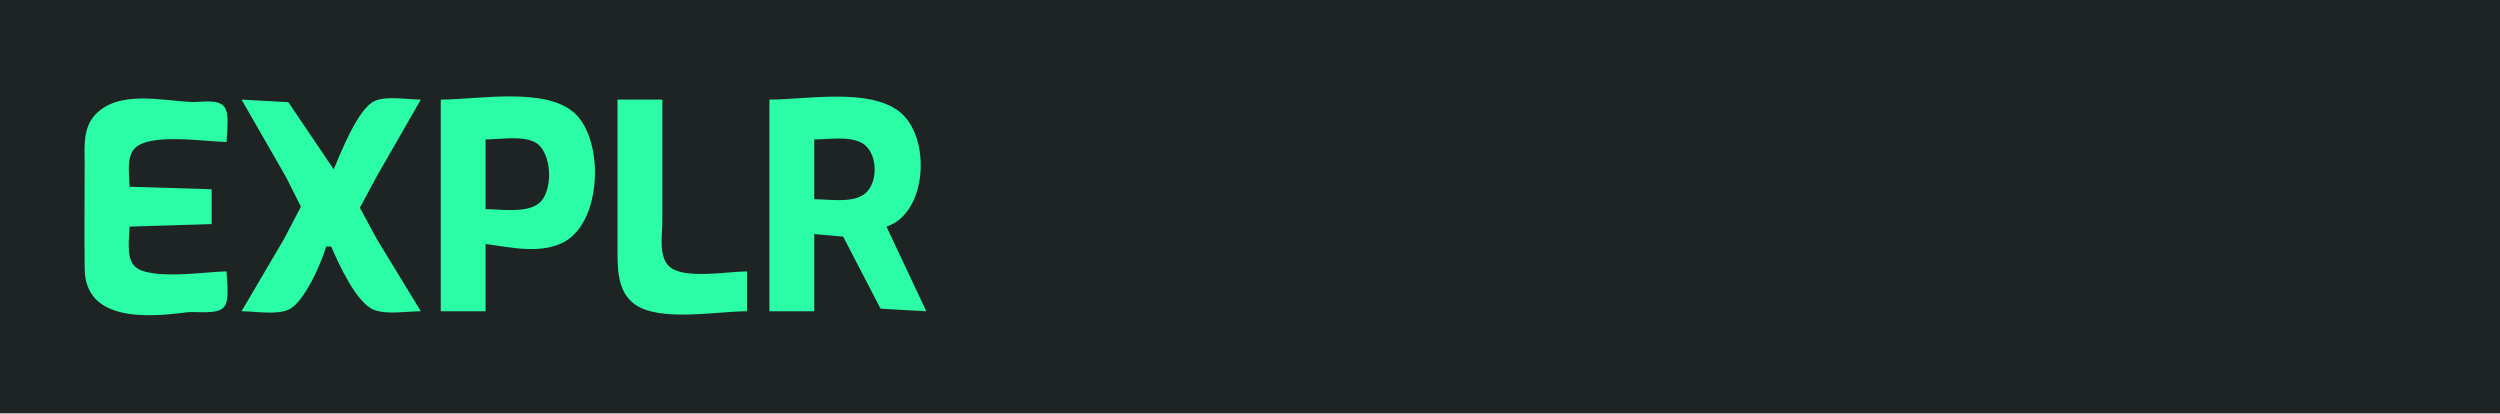
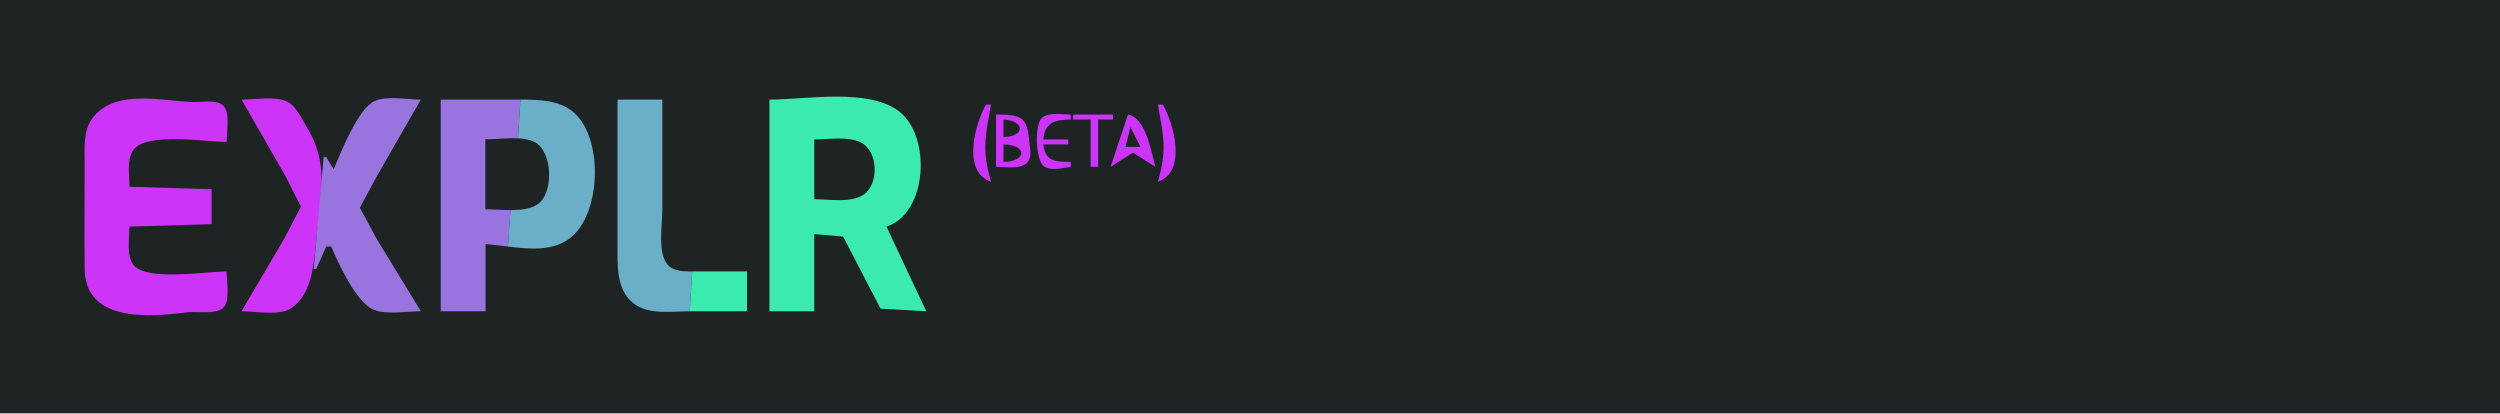
<svg xmlns="http://www.w3.org/2000/svg" width="1004" height="166">
  <path style="fill:#1e2423; stroke:none;" d="M0 0L0 166L1004 166L1004 0L0 0z" />
-   <path style="fill:#2bfda7; stroke:none;" d="M91 109C83.034 109 59.188 112.968 53.742 106.566C50.62 102.896 52 95.485 52 91L85 90L85 76L52 75C52 70.556 50.784 63.919 53.603 60.148C58.963 52.979 82.724 57 91 57C91 53.287 92.432 45.782 89.972 42.742C87.471 39.65 80.477 41.113 77 40.961C65.058 40.438 47.486 36.056 38.224 46.105C33.139 51.623 34 59.061 34 66C34 79.996 33.832 94.005 34.004 108C34.266 129.329 59.514 127.458 75 125.424C78.827 124.922 87.301 126.559 89.972 123.258C92.432 120.218 91 112.713 91 109M97 40L114.811 71L120.852 83L114.05 96L97 125C102.441 125 110.745 126.57 115.79 124.397C122.205 121.633 129.114 105.411 131 99L133 99C135.897 105.713 143.05 121.568 150.093 124.397C155.318 126.495 163.419 125 169 125L151.319 96L144.52 83.424L151.203 71L169 40C163.743 40 155.2 38.351 150.39 40.603C143.655 43.757 136.875 61.328 134 68L115.79 41.028L97 40M177 40L177 125L195 125L195 98C205.128 99.28 217.522 102.342 226.999 96.91C241.641 88.52 242.739 56.359 230.699 45.394C219.051 34.785 191.583 40 177 40M248 40L248 99C248 107.089 247.597 117.068 255.043 122.297C265.126 129.379 288.075 125 300 125L300 109C292.402 109 275.41 112.169 269.228 107.397C264.275 103.573 266 94.468 266 89L266 40L248 40M309 40L309 125L327 125L327 94L338.61 95.028L353.637 123.972L372 125L356 91C372.586 85.689 374.107 54.56 360.957 44.638C348.547 35.274 323.703 40 309 40z" />
-   <path style="fill:#1e2423; stroke:none;" d="M195 56L195 84C201.201 84 210.416 85.627 215.867 82.062C222.49 77.729 221.905 60.942 214.945 57.179C209.702 54.344 200.81 56 195 56M327 56L327 80C332.869 80 341.776 81.628 346.867 78.142C353.069 73.894 352.688 60.813 345.956 57.318C340.72 54.599 332.731 56 327 56z" />
+   <path style="fill:#cc34f7; stroke:none;" d="M91 109C83.034 109 59.188 112.968 53.742 106.566C50.62 102.896 52 95.485 52 91L85 90L85 76L52 75C52 70.556 50.784 63.919 53.603 60.148C58.963 52.979 82.724 57 91 57C91 53.287 92.432 45.782 89.972 42.742C87.471 39.65 80.477 41.113 77 40.961C65.058 40.438 47.486 36.056 38.224 46.105C33.139 51.623 34 59.061 34 66C34 79.996 33.832 94.005 34.004 108C34.266 129.329 59.514 127.458 75 125.424C78.827 124.922 87.301 126.559 89.972 123.258C92.432 120.218 91 112.713 91 109M97 40L114.811 71L120.852 83L114.05 96L97 125C102.323 125 111.991 126.866 116.621 123.972C126.093 118.052 126.164 103.496 127.285 94C129.164 78.088 131.878 65.016 123.192 51C121.079 47.59 118.834 42.207 114.896 40.603C109.949 38.589 102.288 40 97 40z" />
+   <path style="fill:#9974de; stroke:none;" d="M134 68L131 63L130 63L126 108L127 108L131 99L133 99C135.897 105.713 143.05 121.568 150.093 124.397C155.318 126.495 163.419 125 169 125L151.319 96L144.52 83.424L151.203 71L169 40C163.743 40 155.2 38.351 150.39 40.603C143.655 43.757 136.875 61.328 134 68M177 40L177 125L195 125L195 98L204 99L205 84L195 84L195 56L208 56L209 40L177 40z" />
+   <path style="fill:#6baec7; stroke:none;" d="M209 40L208 56C226.352 57.005 222.954 83.627 205 84L204 99C212.236 100.041 221.913 101.055 228.985 95.581C241.429 85.948 242.352 56.007 230.699 45.394C224.927 40.136 216.326 40.001 209 40M248 40L248 98C248 105.979 247.305 115.908 254.105 121.581C260.149 126.624 269.69 125 277 125L278 109C273.408 108.984 268.731 108.962 266.742 103.981C264.502 98.37 266 89.964 266 84L266 40L248 40z" />
+   <path style="fill:#3beaaf; stroke:none;" d="M309 40L309 125L327 125L327 94L338.61 95.028L353.637 123.972L372 125L356 91C372.586 85.689 374.107 54.56 360.957 44.638C348.547 35.274 323.703 40 309 40z" />
+   <path style="fill:#cc34f7; stroke:none;" d="M396 42C391.608 49.553 386.144 68.95 398 73C394.266 59.94 395.696 54.966 398 42L396 42M465 42C467.304 54.966 468.734 59.94 465 73C476.782 68.975 471.386 49.55 467 42L465 42M400 46L400 67C403.521 67 409.667 68.134 412.397 65.397C414.657 63.13 413.594 59.767 413.374 57C412.568 46.839 410.143 46 400 46M430 67L430 65C423.91 64.995 419.78 64.924 419 58L429 58L429 56L419 56C419.524 49.11 423.78 48.056 430 48L430 46C426.758 46 421.316 45.03 418.603 47.179C415.298 49.797 415.83 64.515 419.318 66.82C422.34 68.817 426.708 67.416 430 67M431 46L431 48L438 48L438 67L441 67L441 48L447 48L447 46L431 46M453 46L446 67L455.001 61.296L464 67C462.309 60.804 460.126 47.234 453 46z" />
+   <path style="fill:#1e2423; stroke:none;" d="M403 48L403 55C411.839 54.895 411.647 48.475 403 48M454 51L452 59L458 59L454 51M195 56L195 84C201.201 84 210.416 85.627 215.867 82.062C222.49 77.729 221.905 60.942 214.945 57.179C209.702 54.344 200.81 56 195 56M327 56L327 80C332.869 80 341.776 81.628 346.867 78.142C353.069 73.894 352.688 60.813 345.956 57.318C340.72 54.599 332.731 56 327 56M403 58L403 65C412.524 64.887 412.582 58.113 403 58z" />
+   <path style="fill:#3beaaf; stroke:none;" d="M278 109L277 125L300 125L300 109L278 109z" />
</svg>
